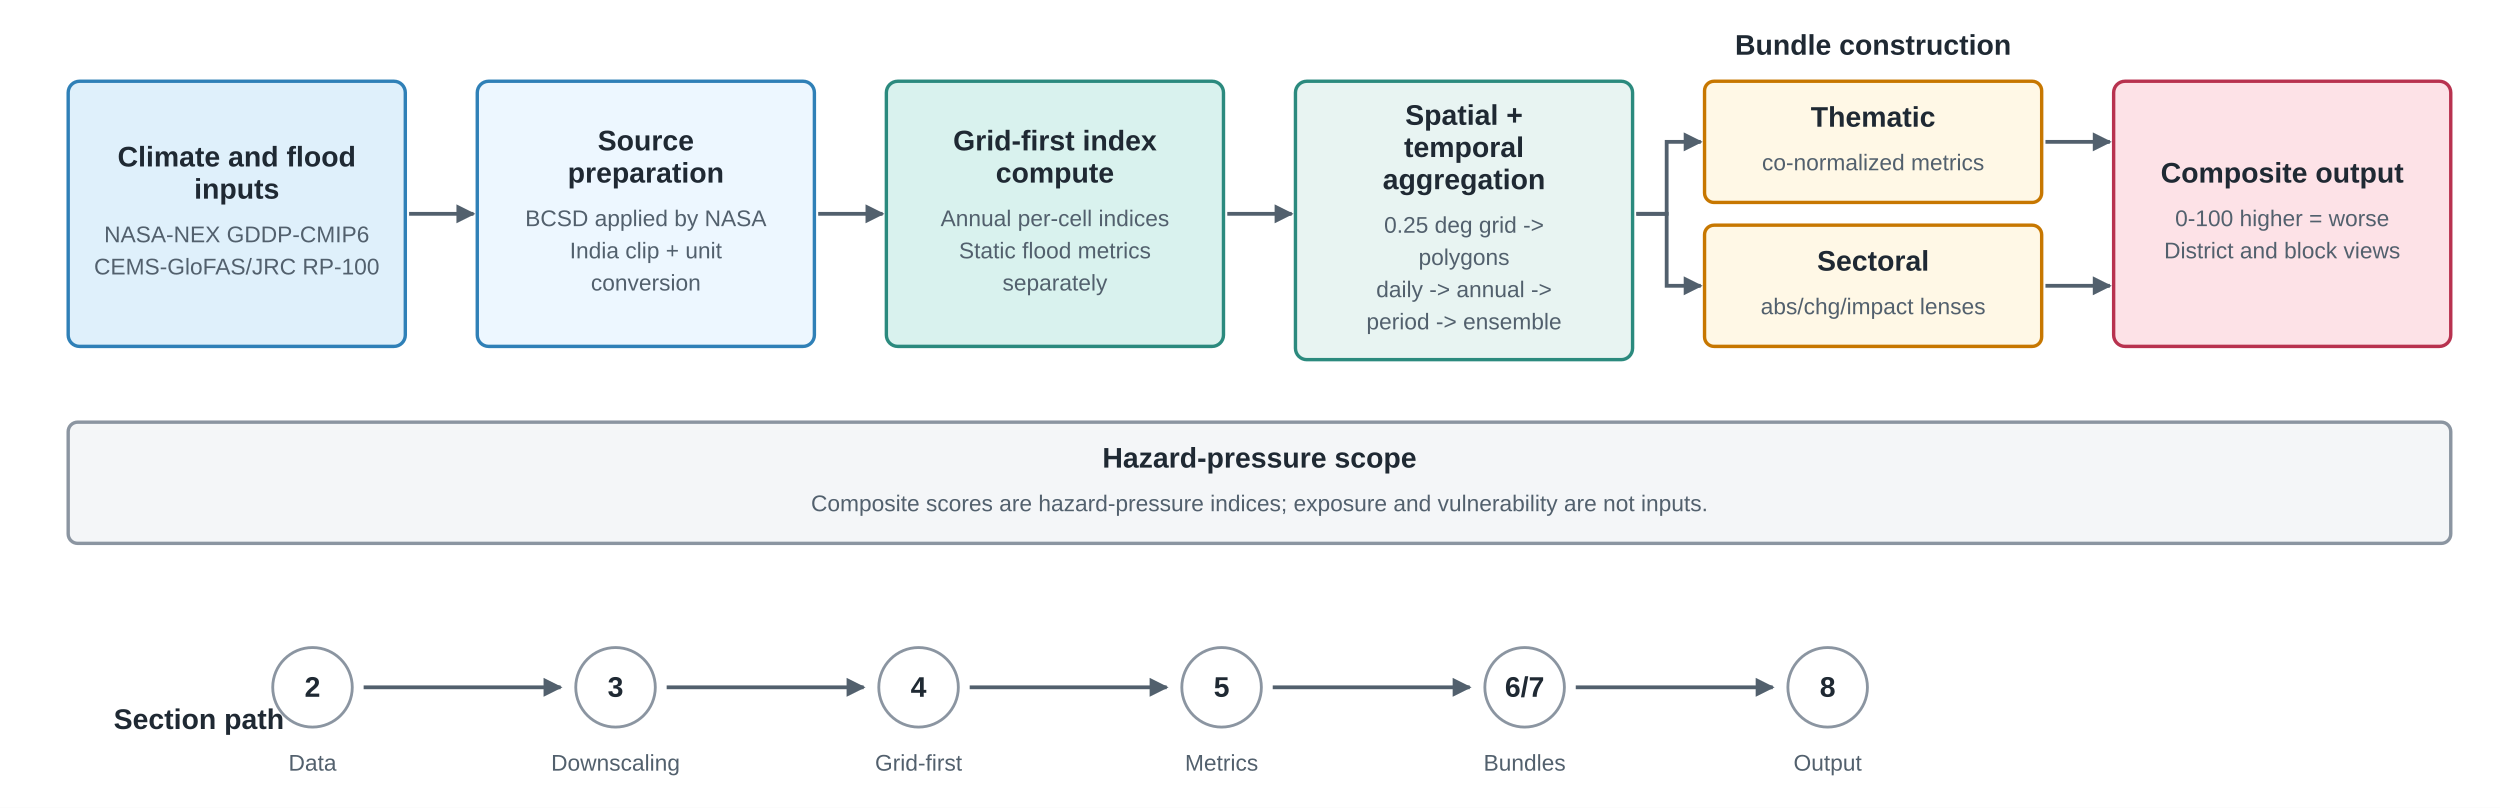
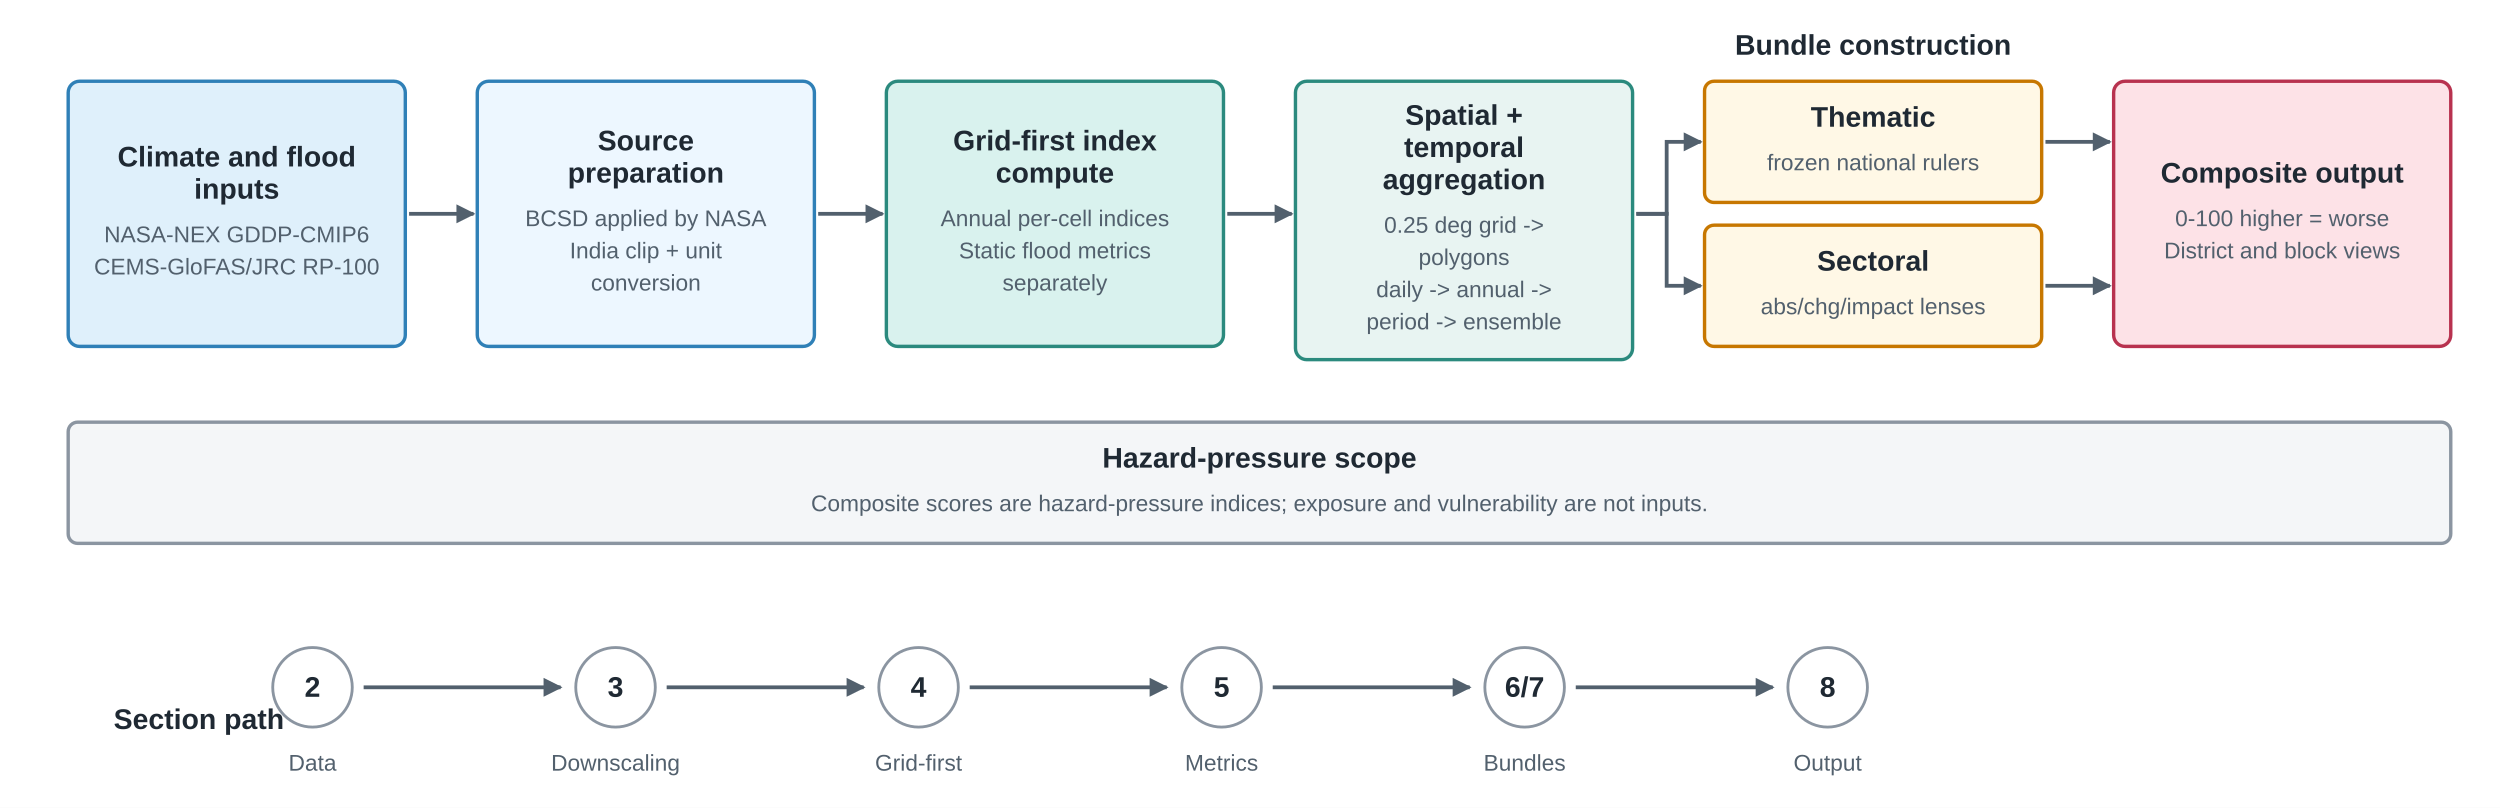
<svg xmlns="http://www.w3.org/2000/svg" width="1320" height="426.5" viewBox="0 107.1 1320 426.5" role="img" aria-labelledby="title desc">
  <style>
text { font-family: Arial, Helvetica, sans-serif; fill: #1f2933; }
.title { font-size: 26px; font-weight: 700; }
.subtitle { font-size: 15px; fill: #52606d; }
.label { font-size: 15px; font-weight: 700; }
.small { font-size: 12px; fill: #52606d; }
.tiny { font-size: 10.5px; fill: #52606d; }
.note { font-size: 12px; fill: #3e4c59; font-style: italic; }
.axis { stroke: #52606d; stroke-width: 1.2; }
.gridline { stroke: #d9e2ec; stroke-width: 1; }
.arrow { stroke: #52606d; stroke-width: 2.0; fill: none; marker-end: url(#arrow); }
</style>
  <defs>
    <marker id="arrow" viewBox="0 0 12 12" refX="10" refY="6" markerWidth="12" markerHeight="12" markerUnits="userSpaceOnUse" orient="auto-start-reverse">
      <path d="M 1 1 L 11 6 L 1 11 z" fill="#52606d" />
    </marker>
  </defs>
  <rect x="0" y="107.1" width="1320" height="426.5" fill="white" data-bg="canvas" />
  <rect x="36" y="150" width="178" height="140" rx="6" fill="#dff0fb" stroke="#2f80b7" stroke-width="1.8" class="flow-box" />
  <text x="125.0" y="195.0" class="label" text-anchor="middle" data-box="36,150,178,140">Climate and flood</text>
  <text x="125.0" y="212.0" class="label" text-anchor="middle" data-box="36,150,178,140">inputs</text>
  <text x="125.0" y="235.0" class="small" text-anchor="middle" data-box="36,150,178,140">NASA-NEX GDDP-CMIP6</text>
  <text x="125.0" y="252.0" class="small" text-anchor="middle" data-box="36,150,178,140">CEMS-GloFAS/JRC RP-100</text>
  <rect x="252" y="150" width="178" height="140" rx="6" fill="#edf7ff" stroke="#2f80b7" stroke-width="1.8" class="flow-box" />
  <text x="341.0" y="186.5" class="label" text-anchor="middle" data-box="252,150,178,140">Source</text>
  <text x="341.0" y="203.5" class="label" text-anchor="middle" data-box="252,150,178,140">preparation</text>
  <text x="341.0" y="226.5" class="small" text-anchor="middle" data-box="252,150,178,140">BCSD applied by NASA</text>
  <text x="341.0" y="243.5" class="small" text-anchor="middle" data-box="252,150,178,140">India clip + unit</text>
  <text x="341.0" y="260.5" class="small" text-anchor="middle" data-box="252,150,178,140">conversion</text>
  <rect x="468" y="150" width="178" height="140" rx="6" fill="#d9f2ee" stroke="#2b8a7e" stroke-width="1.8" class="flow-box" />
  <text x="557.0" y="186.5" class="label" text-anchor="middle" data-box="468,150,178,140">Grid-first index</text>
  <text x="557.0" y="203.5" class="label" text-anchor="middle" data-box="468,150,178,140">compute</text>
  <text x="557.0" y="226.5" class="small" text-anchor="middle" data-box="468,150,178,140">Annual per-cell indices</text>
  <text x="557.0" y="243.5" class="small" text-anchor="middle" data-box="468,150,178,140">Static flood metrics</text>
  <text x="557.0" y="260.5" class="small" text-anchor="middle" data-box="468,150,178,140">separately</text>
  <rect x="684" y="150" width="178" height="147" rx="6" fill="#e8f4f2" stroke="#2b8a7e" stroke-width="1.8" class="flow-box" />
  <text x="773.0" y="173.0" class="label" text-anchor="middle" data-box="684,150,178,147">Spatial +</text>
  <text x="773.0" y="190.0" class="label" text-anchor="middle" data-box="684,150,178,147">temporal</text>
  <text x="773.0" y="207.0" class="label" text-anchor="middle" data-box="684,150,178,147">aggregation</text>
  <text x="773.0" y="230.0" class="small" text-anchor="middle" data-box="684,150,178,147">0.25 deg grid -&gt;</text>
  <text x="773.0" y="247.0" class="small" text-anchor="middle" data-box="684,150,178,147">polygons</text>
  <text x="773.0" y="264.0" class="small" text-anchor="middle" data-box="684,150,178,147">daily -&gt; annual -&gt;</text>
  <text x="773.0" y="281.0" class="small" text-anchor="middle" data-box="684,150,178,147">period -&gt; ensemble</text>
  <rect x="1116" y="150" width="178" height="140" rx="6" fill="#fde2e7" stroke="#b8324f" stroke-width="1.8" class="flow-box" />
  <text x="1205.0" y="203.5" class="label" text-anchor="middle" data-box="1116,150,178,140">Composite output</text>
  <text x="1205.0" y="226.5" class="small" text-anchor="middle" data-box="1116,150,178,140">0-100 higher = worse</text>
  <text x="1205.0" y="243.5" class="small" text-anchor="middle" data-box="1116,150,178,140">District and block views</text>
  <path class="arrow" d="M 216.0 220.0 L 250.0 220.0" />
  <path class="arrow" d="M 432.0 220.0 L 466.0 220.0" />
  <path class="arrow" d="M 648.0 220.0 L 682.0 220.0" />
  <text x="989.0" y="136.0" class="label" text-anchor="middle">Bundle construction</text>
  <rect x="900" y="150" width="178" height="64" rx="5" fill="#fff8e6" stroke="#c77700" stroke-width="1.8" class="flow-box" />
  <text x="989.0" y="174.0" class="label" text-anchor="middle" data-box="900,150,178,64">Thematic</text>
-   <text x="989.0" y="197.0" class="small" text-anchor="middle" data-box="900,150,178,64">co-normalized metrics</text>
+   <text x="989.0" y="197.0" class="small" text-anchor="middle" data-box="900,150,178,64">frozen national rulers</text>
  <rect x="900" y="226" width="178" height="64" rx="5" fill="#fff8e6" stroke="#c77700" stroke-width="1.8" class="flow-box" />
  <text x="989.0" y="250.0" class="label" text-anchor="middle" data-box="900,226,178,64">Sectoral</text>
  <text x="989.0" y="273.0" class="small" text-anchor="middle" data-box="900,226,178,64">abs/chg/impact lenses</text>
  <path class="arrow" d="M 864.0 220.0 L 880.0 220.0 L 880.0 182.0 L 898.0 182.0" />
  <path class="arrow" d="M 864.0 220.0 L 880.0 220.0 L 880.0 258.0 L 898.0 258.0" />
  <path class="arrow" d="M 1080.0 182.0 L 1114.0 182.0" />
  <path class="arrow" d="M 1080.0 258.0 L 1114.0 258.0" />
  <rect x="36" y="330" width="1258" height="64" rx="5" fill="#f4f6f8" stroke="#8b95a1" stroke-width="1.8" class="flow-box" />
  <text x="665.0" y="354.0" class="label" text-anchor="middle" data-box="36,330,1258,64">Hazard-pressure scope</text>
  <text x="665.0" y="377.0" class="small" text-anchor="middle" data-box="36,330,1258,64">Composite scores are hazard-pressure indices; exposure and vulnerability are not inputs.</text>
  <text x="60.0" y="492.0" class="label" text-anchor="start">Section path</text>
  <circle cx="165" cy="470" r="21" fill="#ffffff" stroke="#8b95a1" stroke-width="1.5" />
  <text x="165.0" y="475.0" class="label" text-anchor="middle">2</text>
  <text x="165.0" y="514.0" class="small" text-anchor="middle">Data</text>
  <path class="arrow" d="M 192.0 470.0 L 296.0 470.0" />
  <circle cx="325" cy="470" r="21" fill="#ffffff" stroke="#8b95a1" stroke-width="1.5" />
  <text x="325.0" y="475.0" class="label" text-anchor="middle">3</text>
  <text x="325.0" y="514.0" class="small" text-anchor="middle">Downscaling</text>
  <path class="arrow" d="M 352.0 470.0 L 456.0 470.0" />
  <circle cx="485" cy="470" r="21" fill="#ffffff" stroke="#8b95a1" stroke-width="1.5" />
  <text x="485.0" y="475.0" class="label" text-anchor="middle">4</text>
  <text x="485.0" y="514.0" class="small" text-anchor="middle">Grid-first</text>
  <path class="arrow" d="M 512.0 470.0 L 616.0 470.0" />
  <circle cx="645" cy="470" r="21" fill="#ffffff" stroke="#8b95a1" stroke-width="1.5" />
  <text x="645.0" y="475.0" class="label" text-anchor="middle">5</text>
  <text x="645.0" y="514.0" class="small" text-anchor="middle">Metrics</text>
  <path class="arrow" d="M 672.0 470.0 L 776.0 470.0" />
  <circle cx="805" cy="470" r="21" fill="#ffffff" stroke="#8b95a1" stroke-width="1.5" />
  <text x="805.0" y="475.0" class="label" text-anchor="middle">6/7</text>
  <text x="805.0" y="514.0" class="small" text-anchor="middle">Bundles</text>
  <path class="arrow" d="M 832.0 470.0 L 936.0 470.0" />
  <circle cx="965" cy="470" r="21" fill="#ffffff" stroke="#8b95a1" stroke-width="1.5" />
  <text x="965.0" y="475.0" class="label" text-anchor="middle">8</text>
  <text x="965.0" y="514.0" class="small" text-anchor="middle">Output</text>
</svg>
